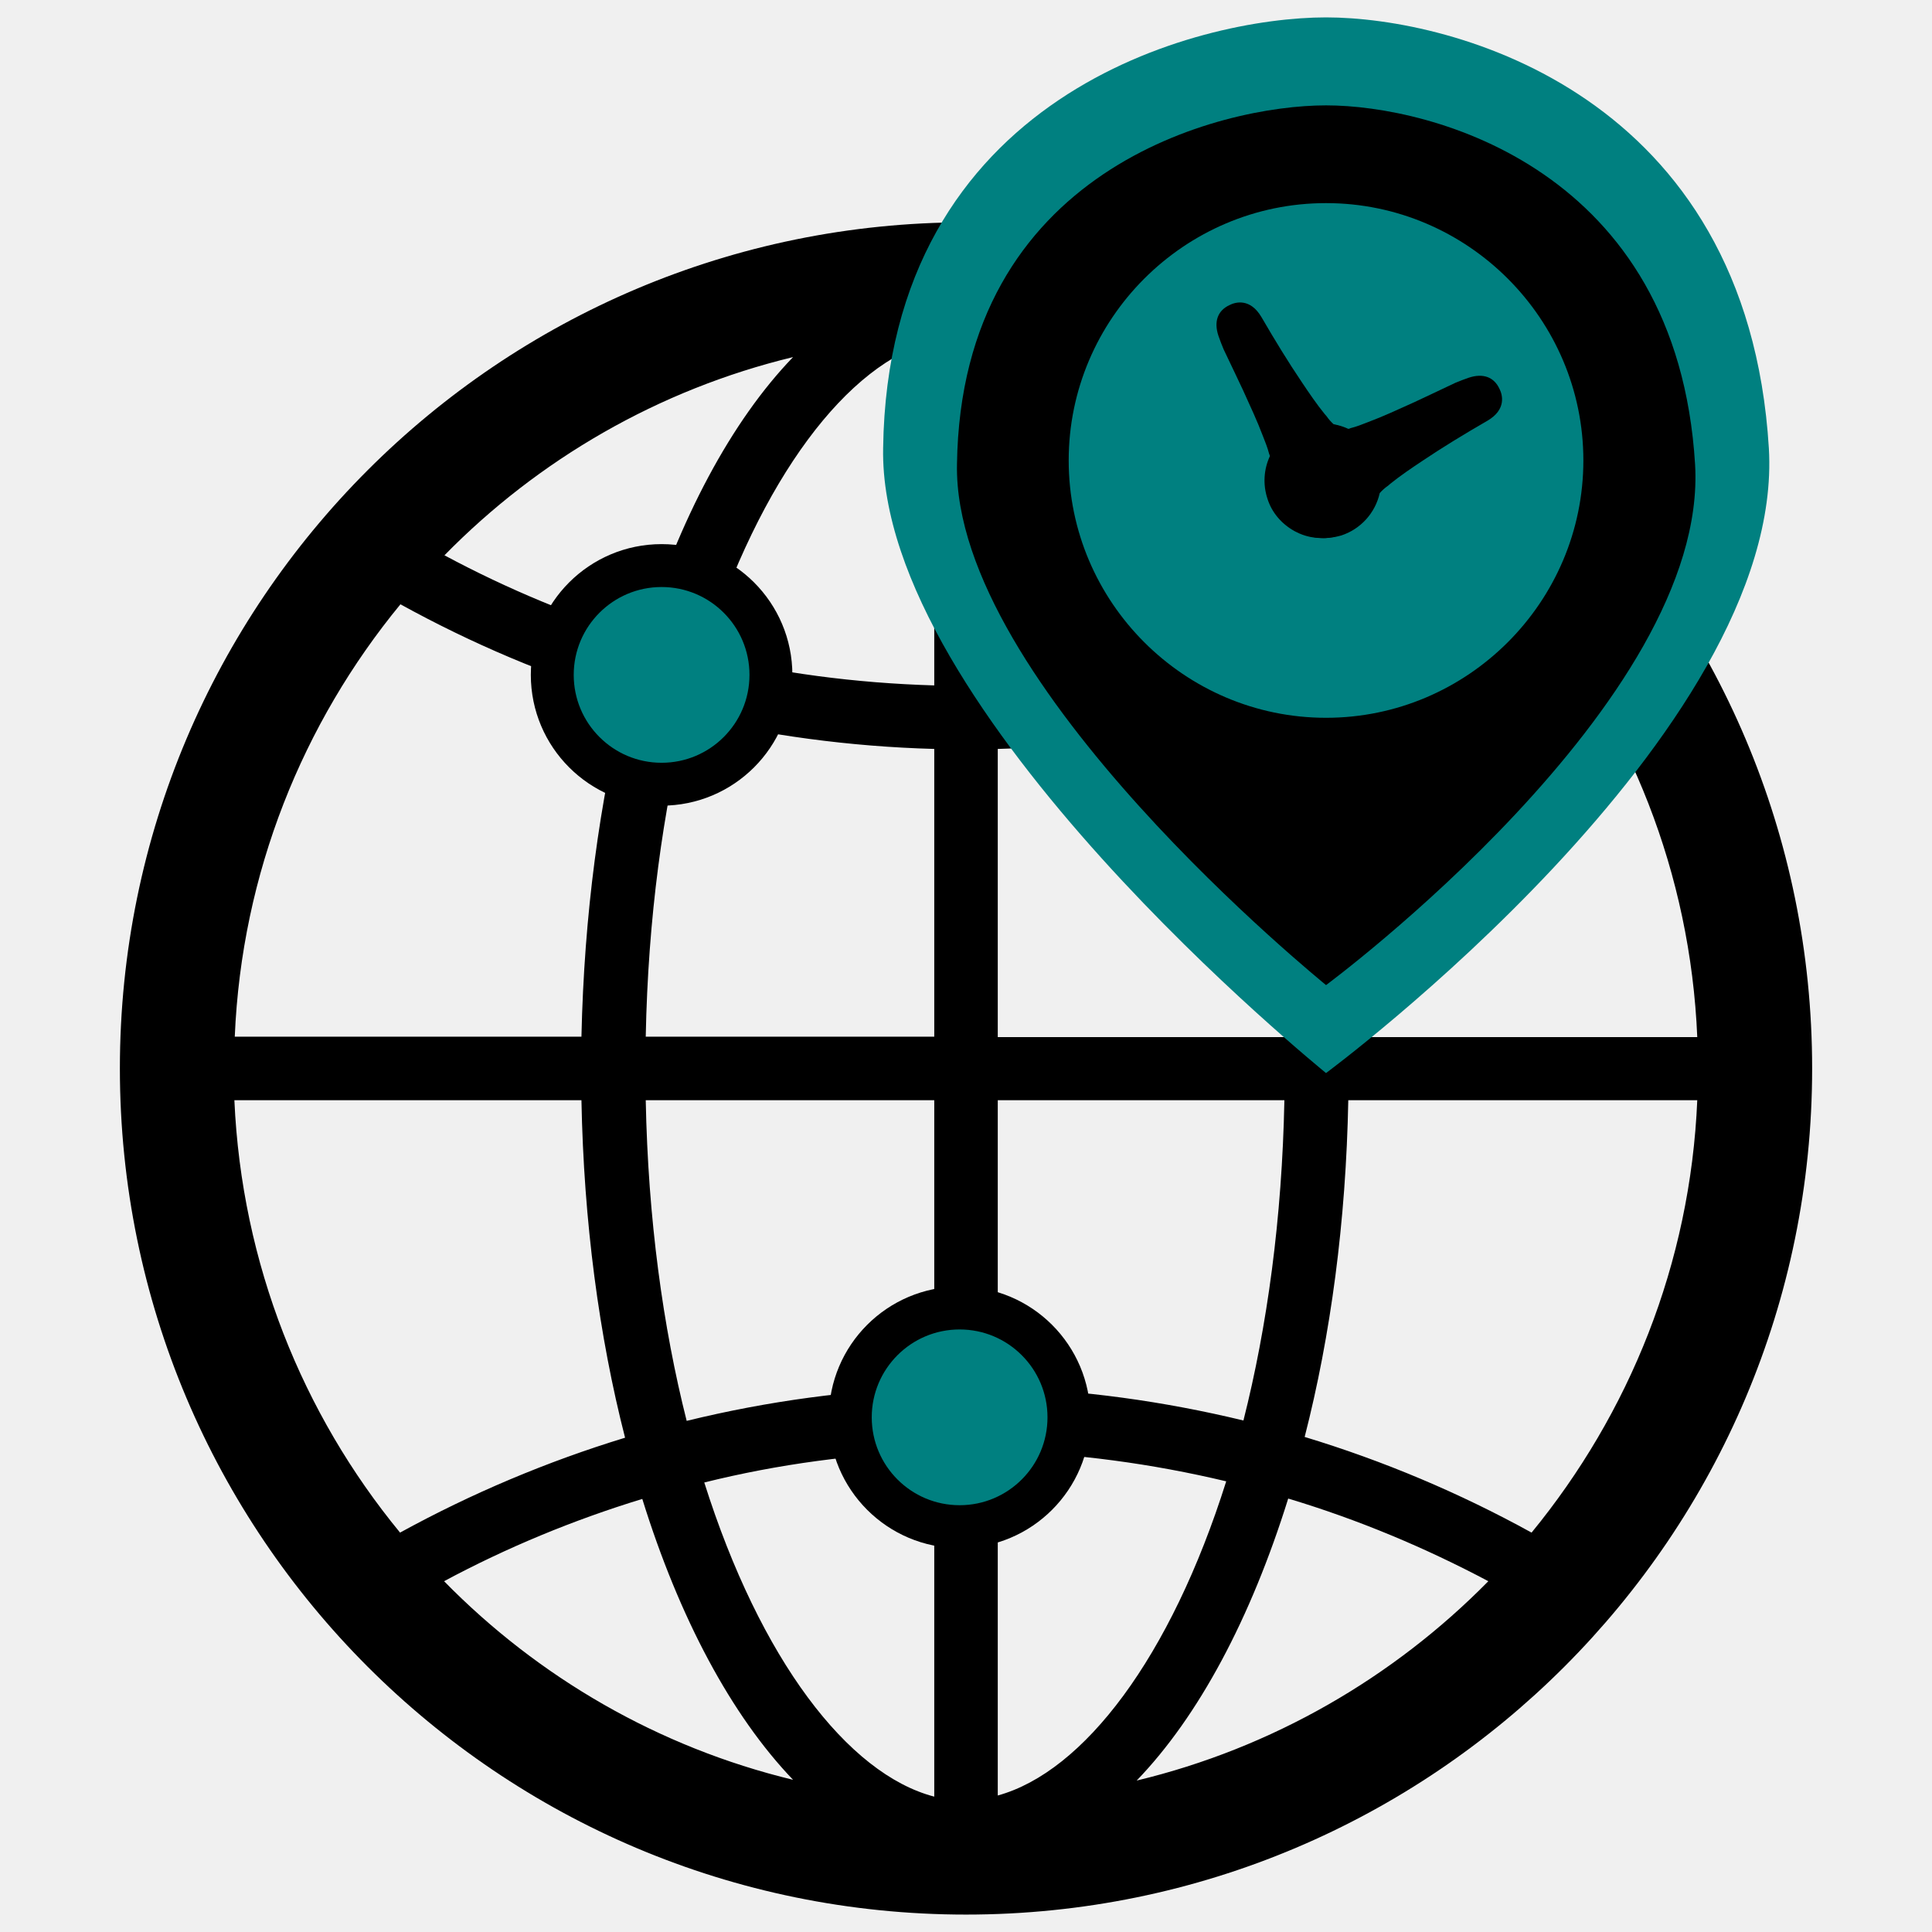
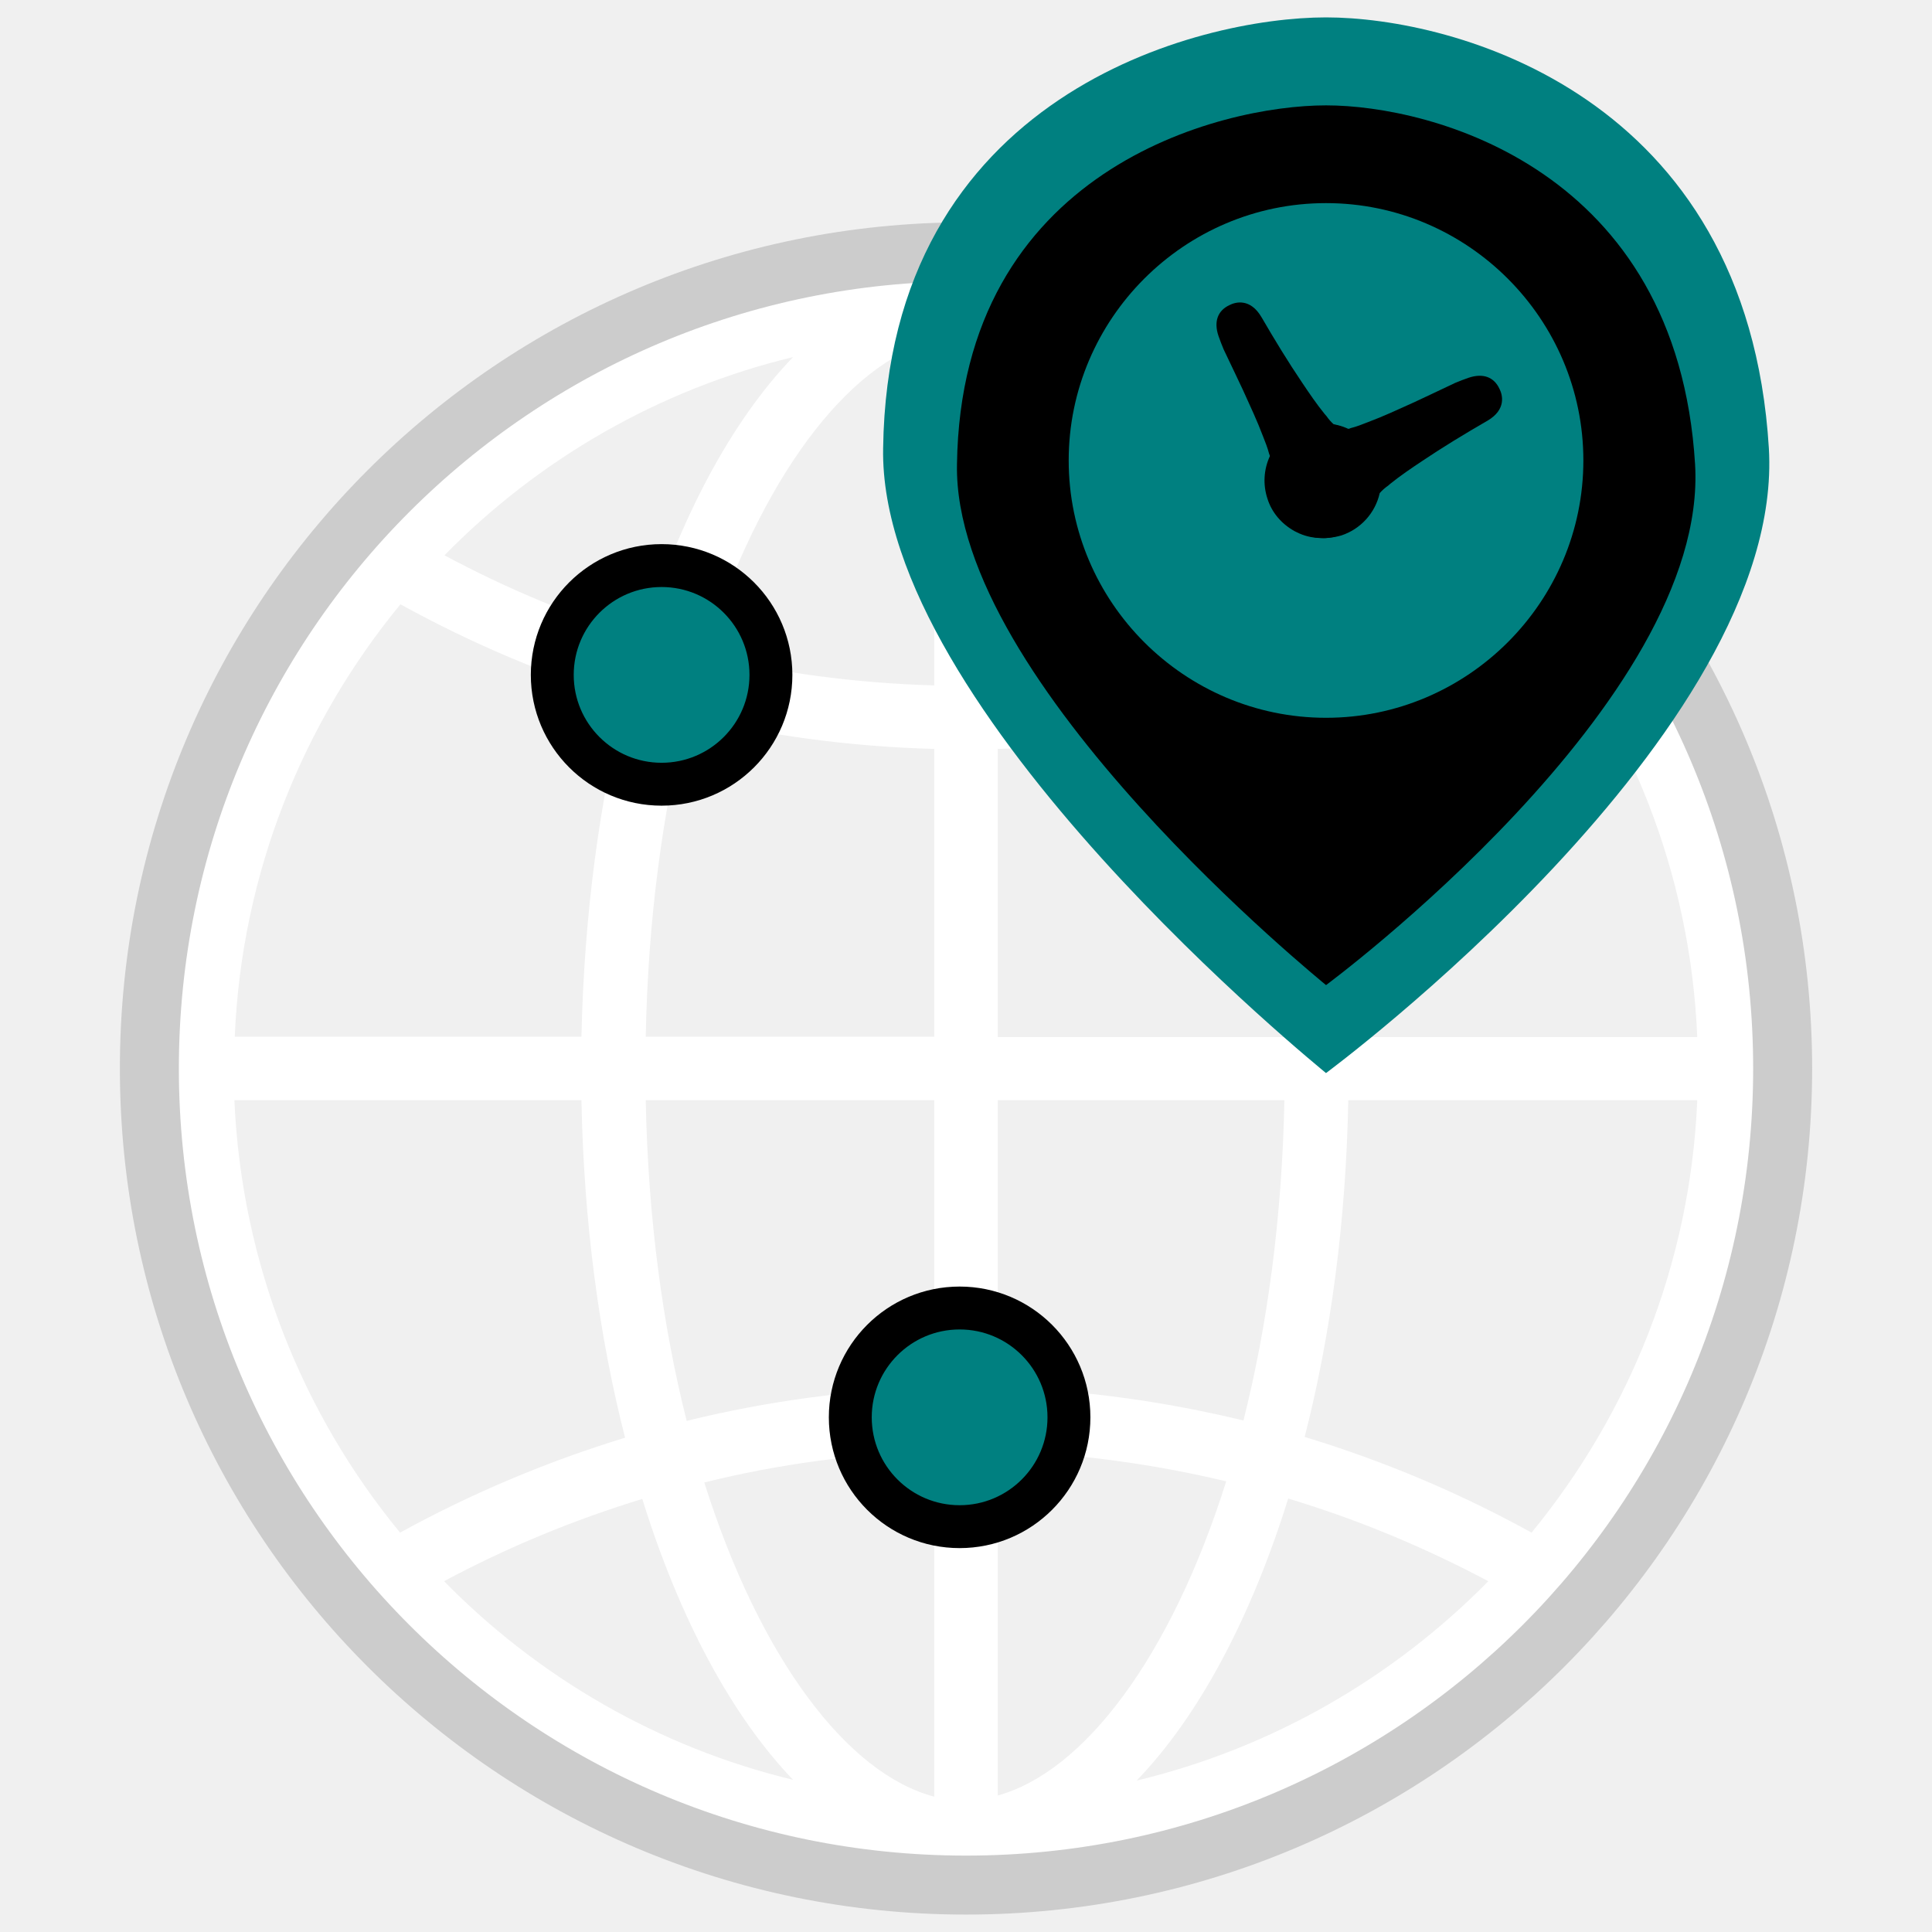
<svg xmlns="http://www.w3.org/2000/svg" aria-label="Yasumi logo" id="svg851" version="1.1" width="90" height="90">
  <defs id="defs855" />
+   <rect style="display:none;fill:#008080;stroke:#cccccc" id="rect1" width="117.379" height="117.67" x="-11.65" y="-6.408" />
  <g id="g849" transform="translate(.366 94.865) scale(.27475)">
-     <path id="path833" d="M162.455-299.07h-.324c-74.416.194-134.624 60.532-134.624 134.948 0 74.416 60.208 134.754 134.624 134.948h.324c74.546 0 134.949-60.402 134.949-134.948S237-299.07 162.455-299.07zm5.385 80.774a200.062 200.062 0 0041.653-5.515c4.022 15.896 6.552 34.256 6.942 54.369H167.84zm0-10.835v-58.261c14.533 4.022 29.325 23.421 38.668 53.2-12.457 2.985-25.368 4.672-38.668 5.061zm-10.77-58.391v58.456c-13.43-.39-26.47-2.141-38.992-5.19 9.472-29.974 24.33-49.503 38.992-53.266zm0 69.226v48.789h-48.918c.389-20.113 2.92-38.473 6.942-54.369 13.494 3.244 27.573 5.19 41.976 5.58zm-59.818 48.789h-58.78c1.167-27.768 11.548-53.2 28.092-73.313 12.003 6.617 24.784 12.067 38.149 16.09-4.412 17.193-7.007 36.591-7.461 57.223zm0 10.77c.39 20.566 2.984 40.03 7.396 57.223a202.037 202.037 0 00-38.149 16.09c-16.544-20.112-26.86-45.545-28.092-73.313zm10.9 0h48.918v48.724a198.91 198.91 0 00-41.976 5.644c-4.023-15.895-6.553-34.256-6.942-54.368zm48.918 59.559v58.52c-14.662-3.827-29.52-23.291-38.992-53.265 12.522-3.114 25.562-4.866 38.992-5.255zm10.77 58.326v-58.391c13.3.39 26.211 2.14 38.733 5.125-9.408 29.845-24.135 49.243-38.733 53.266zm0-69.161v-48.724h48.595c-.39 20.047-2.92 38.408-6.943 54.304-13.43-3.244-27.314-5.19-41.652-5.58zm59.43-48.724h59.169c-1.168 27.768-11.548 53.136-28.093 73.313a199.506 199.506 0 00-38.473-16.22c4.412-17.193 7.007-36.527 7.396-57.093zm0-10.77c-.39-20.567-2.985-39.966-7.332-57.159a201.08 201.08 0 0038.408-16.154c16.545 20.112 26.925 45.545 28.093 73.378h-59.17zm23.68-81.618c-10.77 5.71-22.059 10.446-33.932 14.014-6.293-20.307-15.181-36.851-25.627-47.751 22.967 5.515 43.47 17.452 59.56 33.737zm-117.82-33.607c-10.446 10.835-19.27 27.379-25.498 47.556a184.32 184.32 0 01-33.607-13.949c15.896-16.22 36.268-28.092 59.105-33.607zM73.96-77.184c10.64-5.71 21.93-10.38 33.608-13.95 6.293 20.243 15.116 36.722 25.562 47.622-22.837-5.515-43.21-17.388-59.17-33.672zm117.431 33.802c10.51-10.9 19.334-27.444 25.692-47.816 11.873 3.568 23.162 8.304 33.932 14.014-16.09 16.35-36.657 28.287-59.624 33.802z" />
-     <circle id="circle835" r="138.461" stroke-linecap="round" stroke-width="10" stroke="#000" fill="none" cx="162.455" cy="-164.122" />
+     <path id="path833" d="M162.455-299.07h-.324c-74.416.194-134.624 60.532-134.624 134.948 0 74.416 60.208 134.754 134.624 134.948h.324c74.546 0 134.949-60.402 134.949-134.948S237-299.07 162.455-299.07zm5.385 80.774a200.062 200.062 0 0041.653-5.515c4.022 15.896 6.552 34.256 6.942 54.369H167.84zm0-10.835v-58.261c14.533 4.022 29.325 23.421 38.668 53.2-12.457 2.985-25.368 4.672-38.668 5.061zm-10.77-58.391v58.456c-13.43-.39-26.47-2.141-38.992-5.19 9.472-29.974 24.33-49.503 38.992-53.266zm0 69.226v48.789h-48.918c.389-20.113 2.92-38.473 6.942-54.369 13.494 3.244 27.573 5.19 41.976 5.58zm-59.818 48.789h-58.78c1.167-27.768 11.548-53.2 28.092-73.313 12.003 6.617 24.784 12.067 38.149 16.09-4.412 17.193-7.007 36.591-7.461 57.223zm0 10.77c.39 20.566 2.984 40.03 7.396 57.223a202.037 202.037 0 00-38.149 16.09c-16.544-20.112-26.86-45.545-28.092-73.313zm10.9 0h48.918v48.724a198.91 198.91 0 00-41.976 5.644c-4.023-15.895-6.553-34.256-6.942-54.368zm48.918 59.559v58.52c-14.662-3.827-29.52-23.291-38.992-53.265 12.522-3.114 25.562-4.866 38.992-5.255zm10.77 58.326v-58.391c13.3.39 26.211 2.14 38.733 5.125-9.408 29.845-24.135 49.243-38.733 53.266zm0-69.161v-48.724h48.595c-.39 20.047-2.92 38.408-6.943 54.304-13.43-3.244-27.314-5.19-41.652-5.58zm59.43-48.724h59.169c-1.168 27.768-11.548 53.136-28.093 73.313a199.506 199.506 0 00-38.473-16.22c4.412-17.193 7.007-36.527 7.396-57.093zm0-10.77c-.39-20.567-2.985-39.966-7.332-57.159a201.08 201.08 0 0038.408-16.154c16.545 20.112 26.925 45.545 28.093 73.378h-59.17zm23.68-81.618c-10.77 5.71-22.059 10.446-33.932 14.014-6.293-20.307-15.181-36.851-25.627-47.751 22.967 5.515 43.47 17.452 59.56 33.737zm-117.82-33.607c-10.446 10.835-19.27 27.379-25.498 47.556a184.32 184.32 0 01-33.607-13.949c15.896-16.22 36.268-28.092 59.105-33.607zM73.96-77.184c10.64-5.71 21.93-10.38 33.608-13.95 6.293 20.243 15.116 36.722 25.562 47.622-22.837-5.515-43.21-17.388-59.17-33.672zm117.431 33.802c10.51-10.9 19.334-27.444 25.692-47.816 11.873 3.568 23.162 8.304 33.932 14.014-16.09 16.35-36.657 28.287-59.624 33.802z" style="stroke:none;stroke-opacity:1;fill:#ffffff;fill-opacity:1" />
+     <circle id="circle835" r="138.461" stroke-linecap="round" stroke-width="10" stroke="#000" fill="none" cx="162.455" cy="-164.122" style="stroke:#cccccc;stroke-opacity:1" />
    <circle id="circle837" stroke-linecap="round" stroke-width="7.273" stroke="#000" fill="teal" cx="110.842" cy="-230.849" r="18.536" />
    <circle id="circle839" stroke-linecap="round" stroke-width="7.273" stroke="#000" fill="teal" r="18.536" cy="-104.969" cx="161.371" />
-     <path id="path841" fill="teal" d="M223.49-163.337s77.929-57.635 75.088-105.934c-3.653-60.07-53.576-73.058-75.087-73.058-21.512 0-74.276 12.988-75.088 73.058-.811 44.646 74.682 105.528 75.088 105.934z" />
+     <path id="path841" fill="teal" d="M223.49-163.337s77.929-57.635 75.088-105.934c-3.653-60.07-53.576-73.058-75.087-73.058-21.512 0-74.276 12.988-75.088 73.058-.811 44.646 74.682 105.528 75.088 105.934z" style="fill:#008080;fill-opacity:1" />
    <path id="path843" d="M223.496-178.253s64.94-48.03 62.573-88.279c-3.044-50.058-44.646-60.881-62.573-60.881-17.926 0-61.896 10.823-62.572 60.881-.677 37.206 62.234 87.94 62.572 88.279zm-43.631-88.955c0-24.015 19.617-43.632 43.631-43.632 24.015 0 43.632 19.617 43.632 43.632 0 24.014-19.617 43.632-43.632 43.632-24.014 0-43.631-19.618-43.631-43.632z" />
    <path id="path845" d="M250.85-273.936c-3.868 2.234-7.628 4.521-11.114 6.865-1.799 1.199-3.65 2.45-5.34 3.814l-.38.328a7.899 7.899 0 00-1.416 1.254 9.819 9.819 0 01-6.538 7.193c-.98.271-1.961.435-2.944.435-1.306 0-2.615-.271-3.814-.761-.219-.11-.435-.219-.6-.274-.38-.219-.599-.328-.87-.49l-.22-.164c-.163-.11-.327-.217-.49-.326-1.525-1.2-2.67-2.834-3.323-4.74a11.015 11.015 0 01-.436-2.341v-.49c0-1.635.326-3.106 1.035-4.467l.164-.328c1.254-2.234 3.215-3.87 5.556-4.578a9.802 9.802 0 017.136.435c.165 0 .272-.054.381-.109 1.09-.273 2.016-.654 2.996-1.035 2.615-.98 5.066-2.125 7.845-3.379l2.78-1.306c1.36-.652 2.778-1.307 4.14-1.96.763-.33 1.525-.6 2.288-.874 2.451-.816 4.305-.11 5.23 1.908.495.976 1.202 3.482-2.065 5.39z" />
    <path id="path847" d="M212.55-291.51c2.242 3.865 4.537 7.62 6.888 11.1 1.203 1.796 2.46 3.645 3.826 5.33l.33.38a7.9 7.9 0 001.256 1.414 9.819 9.819 0 017.208 6.523c.273.98.44 1.96.441 2.942a10.16 10.16 0 01-.753 3.816 5.432 5.432 0 00-.272.6c-.218.381-.327.6-.488.872l-.164.22c-.109.164-.216.328-.325.49-1.196 1.528-2.828 2.676-4.732 3.335-.761.22-1.525.384-2.34.44l-.491.001c-1.635.005-3.106-.319-4.469-1.025l-.328-.163c-2.237-1.25-3.876-3.206-4.59-5.546a9.802 9.802 0 01.42-7.137c0-.165-.056-.272-.11-.381-.277-1.09-.66-2.014-1.042-2.993-.987-2.613-2.136-5.062-3.396-7.838l-1.313-2.776c-.655-1.36-1.313-2.777-1.97-4.136-.33-.763-.603-1.524-.878-2.287-.822-2.45-.119-4.304 1.897-5.234.975-.497 3.479-1.21 5.394 2.054z" />
  </g>
</svg>
